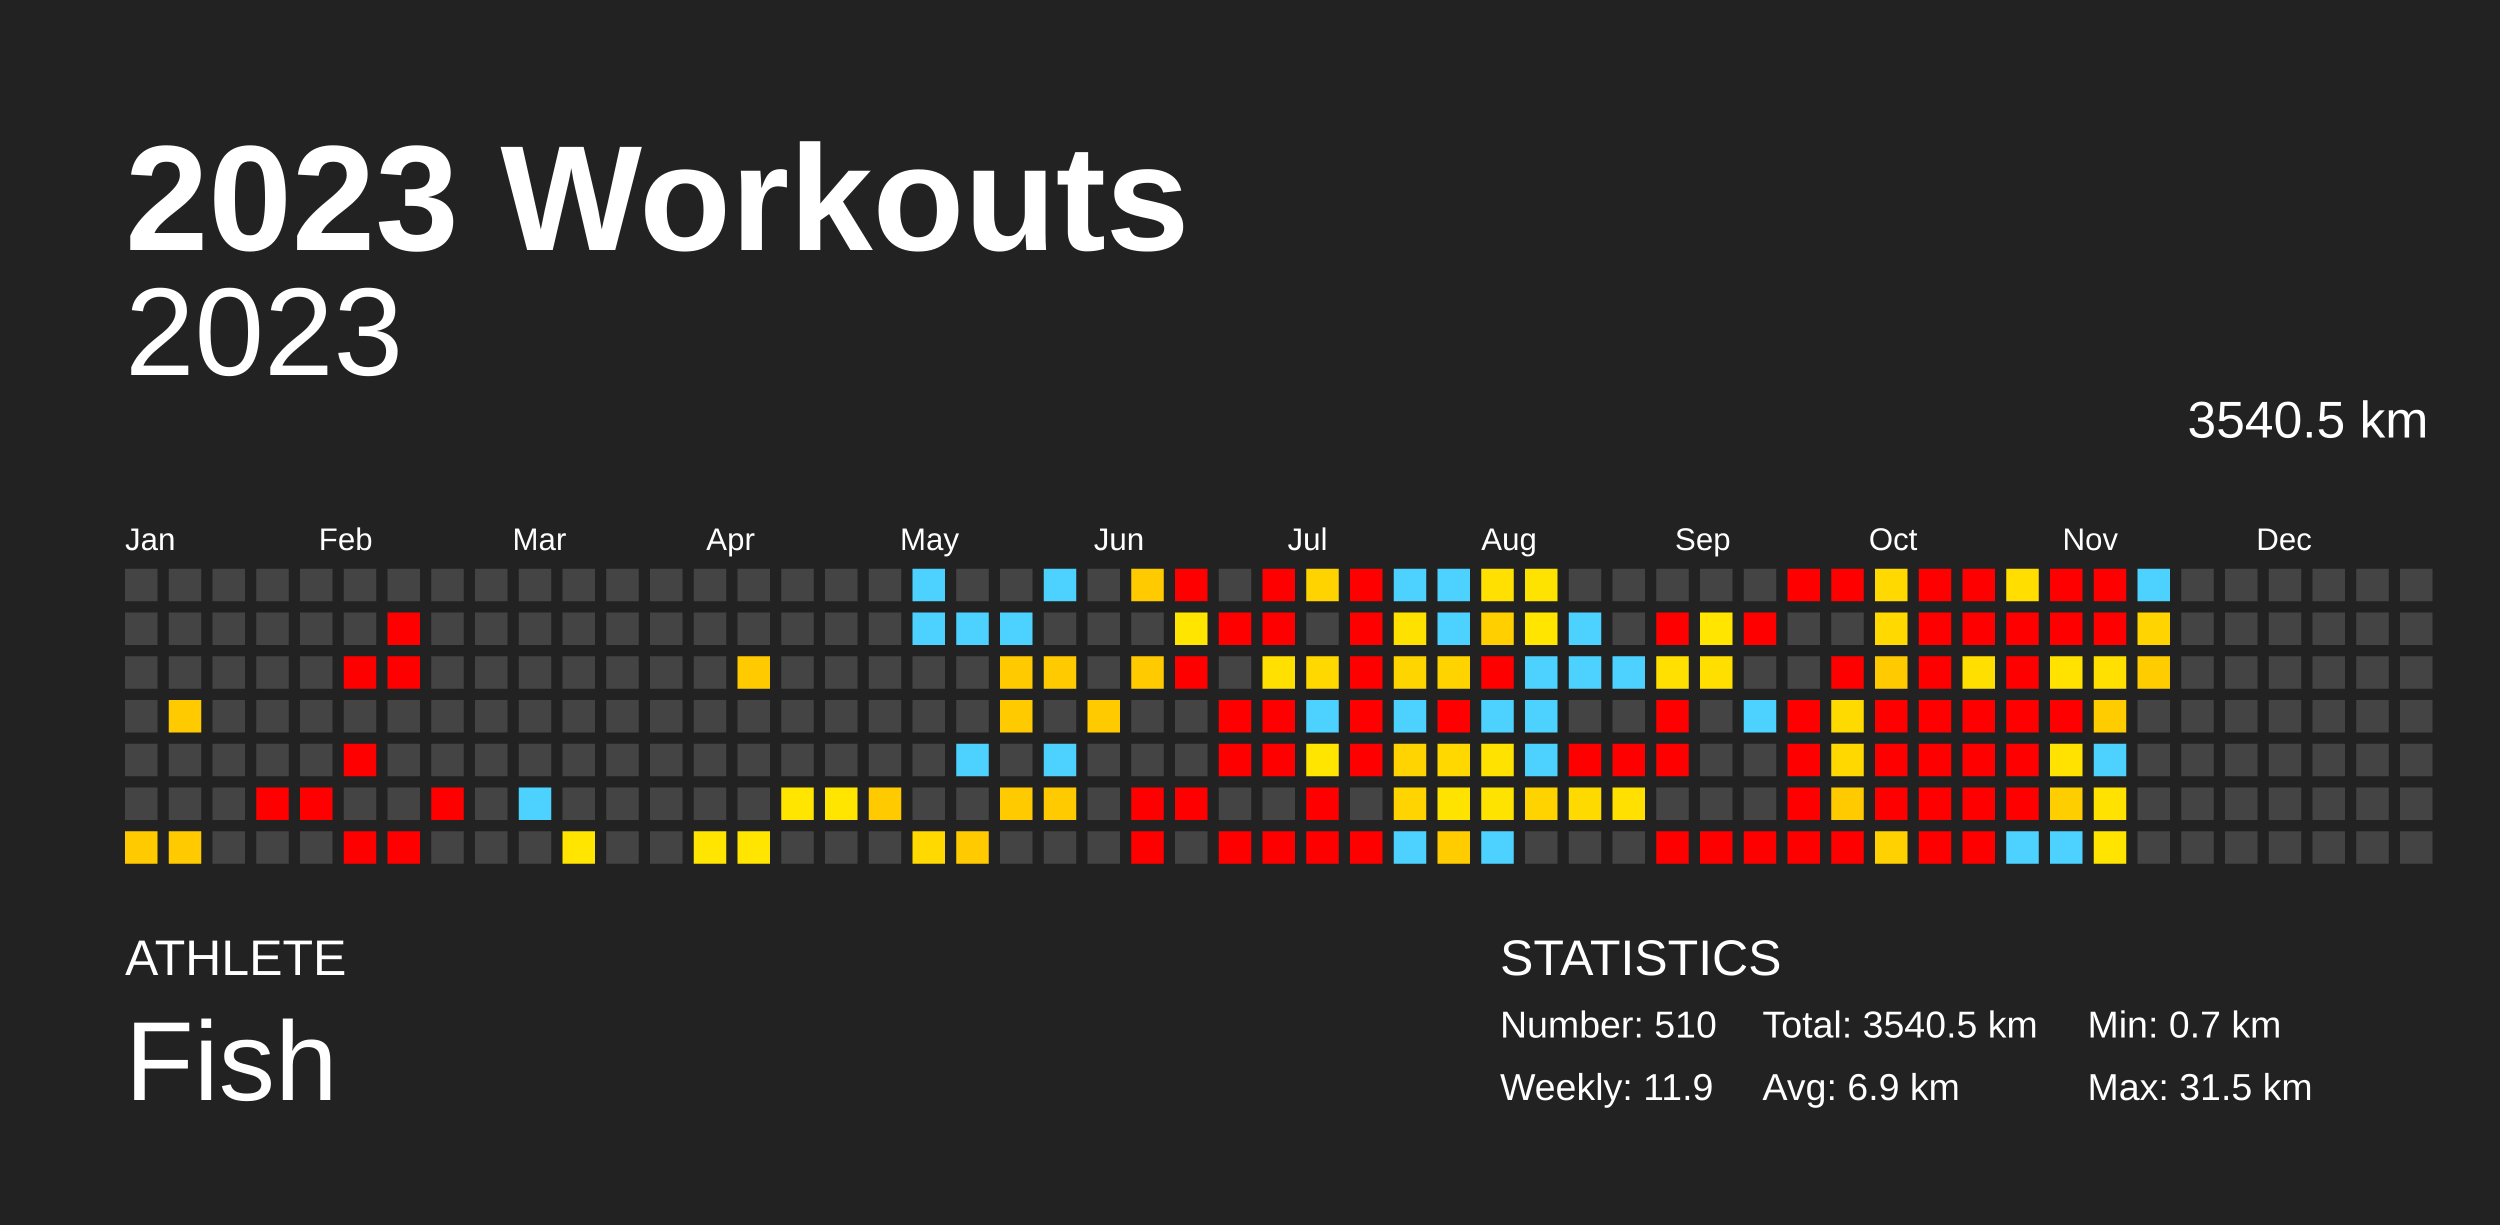
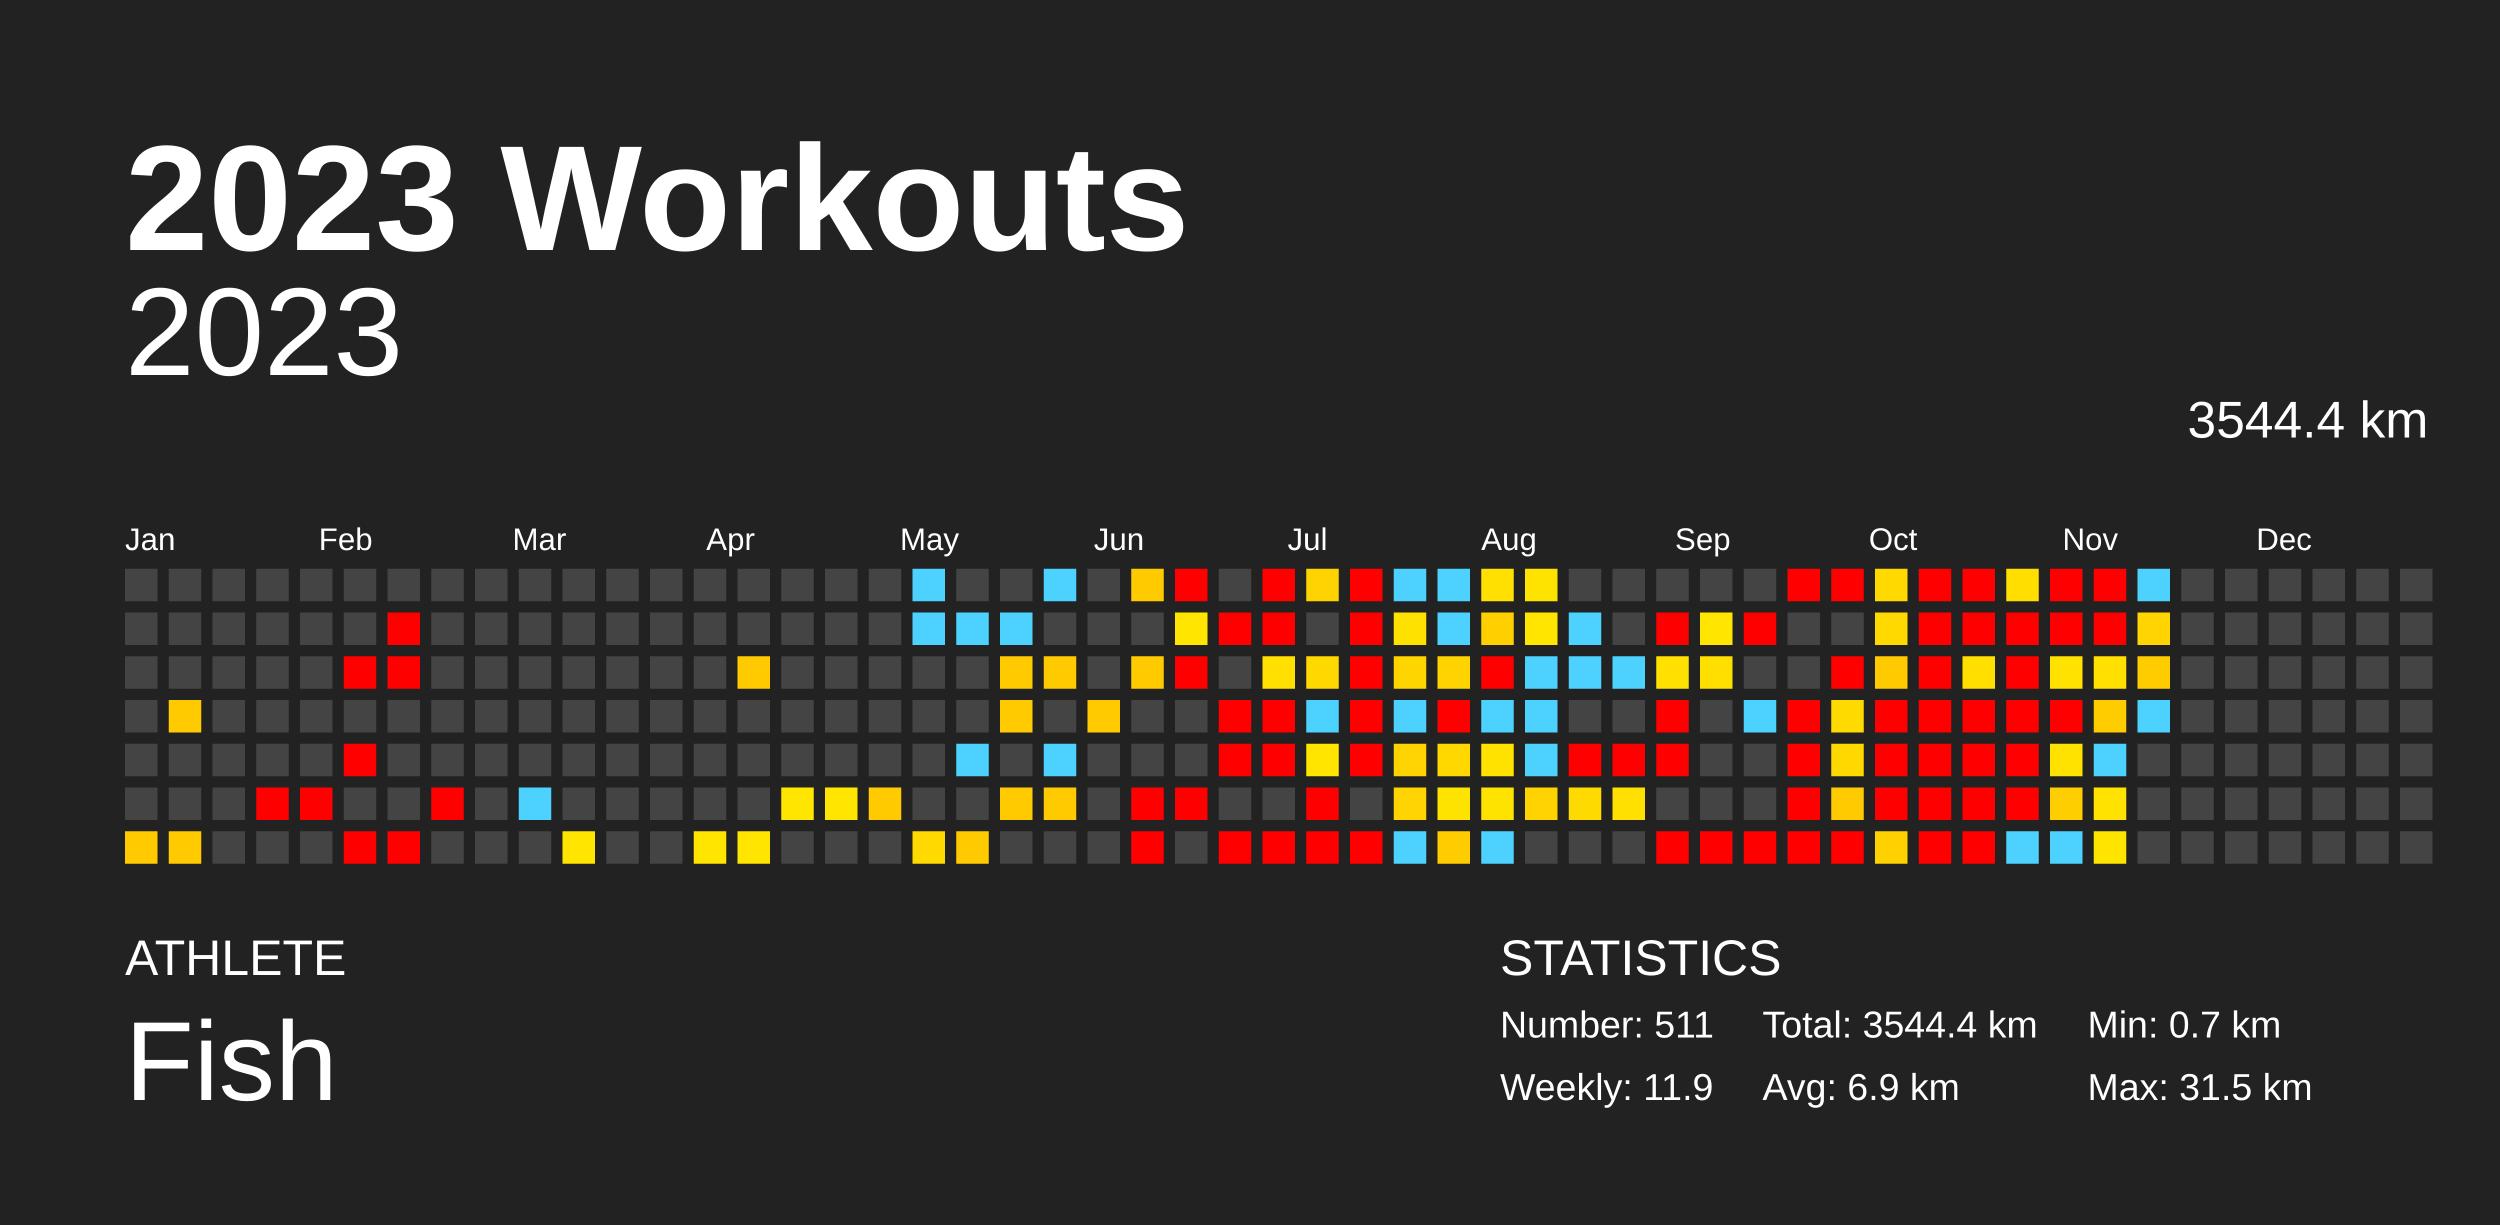
<svg xmlns="http://www.w3.org/2000/svg" baseProfile="full" height="98mm" version="1.1" viewBox="0,0,200,98" width="200mm">
  <defs />
  <rect fill="#222222" height="98" width="200" x="0" y="0" />
  <text fill="#FFFFFF" style="font-size:12px; font-family:Arial; font-weight:bold;" x="10" y="20">2023 Workouts</text>
  <text fill="#FFFFFF" style="font-size:4px; font-family:Arial" x="10" y="78">ATHLETE</text>
  <text fill="#FFFFFF" style="font-size:9px; font-family:Arial" x="10" y="88">Fish</text>
  <text fill="#FFFFFF" style="font-size:4px; font-family:Arial" x="120" y="78">STATISTICS</text>
-   <text fill="#FFFFFF" style="font-size:3px; font-family:Arial" x="120" y="83">Number: 510</text>
+   <text fill="#FFFFFF" style="font-size:3px; font-family:Arial" x="120" y="83">Number: 511</text>
  <text fill="#FFFFFF" style="font-size:3px; font-family:Arial" x="120" y="88">Weekly: 11.9</text>
-   <text fill="#FFFFFF" style="font-size:3px; font-family:Arial" x="141" y="83">Total: 3540.5 km</text>
+   <text fill="#FFFFFF" style="font-size:3px; font-family:Arial" x="141" y="83">Total: 3544.4 km</text>
  <text fill="#FFFFFF" style="font-size:3px; font-family:Arial" x="141" y="88">Avg: 6.9 km</text>
  <text fill="#FFFFFF" style="font-size:3px; font-family:Arial" x="167" y="83">Min: 0.7 km</text>
  <text fill="#FFFFFF" style="font-size:3px; font-family:Arial" x="167" y="88">Max: 31.5 km</text>
  <text alignment-baseline="hanging" fill="#FFFFFF" style="font-size:10.0px; font-family:Arial;" x="10" y="30">2023</text>
-   <text alignment-baseline="hanging" fill="#FFFFFF" style="font-size:4.125px; font-family:Arial;" x="175" y="35">3540.5 km</text>
+   <text alignment-baseline="hanging" fill="#FFFFFF" style="font-size:4.125px; font-family:Arial;" x="175" y="35">3544.4 km</text>
  <text fill="#FFFFFF" style="font-size:2.5px; font-family:Arial" x="10.0" y="44">Jan</text>
  <text fill="#FFFFFF" style="font-size:2.5px; font-family:Arial" x="25.5" y="44">Feb</text>
  <text fill="#FFFFFF" style="font-size:2.5px; font-family:Arial" x="41.0" y="44">Mar</text>
  <text fill="#FFFFFF" style="font-size:2.5px; font-family:Arial" x="56.5" y="44">Apr</text>
  <text fill="#FFFFFF" style="font-size:2.5px; font-family:Arial" x="72.0" y="44">May</text>
  <text fill="#FFFFFF" style="font-size:2.5px; font-family:Arial" x="87.5" y="44">Jun</text>
  <text fill="#FFFFFF" style="font-size:2.5px; font-family:Arial" x="103.0" y="44">Jul</text>
  <text fill="#FFFFFF" style="font-size:2.5px; font-family:Arial" x="118.5" y="44">Aug</text>
  <text fill="#FFFFFF" style="font-size:2.5px; font-family:Arial" x="134.0" y="44">Sep</text>
  <text fill="#FFFFFF" style="font-size:2.5px; font-family:Arial" x="149.5" y="44">Oct</text>
  <text fill="#FFFFFF" style="font-size:2.5px; font-family:Arial" x="165.0" y="44">Nov</text>
  <text fill="#FFFFFF" style="font-size:2.5px; font-family:Arial" x="180.5" y="44">Dec</text>
  <rect fill="#444444" height="2.6" width="2.6" x="10.0" y="45.5" />
  <rect fill="#444444" height="2.6" width="2.6" x="10.0" y="49.0" />
  <rect fill="#444444" height="2.6" width="2.6" x="10.0" y="52.5" />
  <rect fill="#444444" height="2.6" width="2.6" x="10.0" y="56.0" />
  <rect fill="#444444" height="2.6" width="2.6" x="10.0" y="59.5" />
  <rect fill="#444444" height="2.6" width="2.6" x="10.0" y="63.0" />
  <rect fill="#ffca00" height="2.6" width="2.6" x="10.0" y="66.5" />
  <rect fill="#444444" height="2.6" width="2.6" x="13.5" y="45.5" />
  <rect fill="#444444" height="2.6" width="2.6" x="13.5" y="49.0" />
  <rect fill="#444444" height="2.6" width="2.6" x="13.5" y="52.5" />
  <rect fill="#ffca00" height="2.6" width="2.6" x="13.5" y="56.0" />
  <rect fill="#444444" height="2.6" width="2.6" x="13.5" y="59.5" />
  <rect fill="#444444" height="2.6" width="2.6" x="13.5" y="63.0" />
  <rect fill="#ffca00" height="2.6" width="2.6" x="13.5" y="66.5" />
  <rect fill="#444444" height="2.6" width="2.6" x="17.0" y="45.5" />
  <rect fill="#444444" height="2.6" width="2.6" x="17.0" y="49.0" />
  <rect fill="#444444" height="2.6" width="2.6" x="17.0" y="52.5" />
  <rect fill="#444444" height="2.6" width="2.6" x="17.0" y="56.0" />
  <rect fill="#444444" height="2.6" width="2.6" x="17.0" y="59.5" />
  <rect fill="#444444" height="2.6" width="2.6" x="17.0" y="63.0" />
  <rect fill="#444444" height="2.6" width="2.6" x="17.0" y="66.5" />
  <rect fill="#444444" height="2.6" width="2.6" x="20.5" y="45.5" />
  <rect fill="#444444" height="2.6" width="2.6" x="20.5" y="49.0" />
  <rect fill="#444444" height="2.6" width="2.6" x="20.5" y="52.5" />
  <rect fill="#444444" height="2.6" width="2.6" x="20.5" y="56.0" />
  <rect fill="#444444" height="2.6" width="2.6" x="20.5" y="59.5" />
  <rect fill="red" height="2.6" width="2.6" x="20.5" y="63.0" />
  <rect fill="#444444" height="2.6" width="2.6" x="20.5" y="66.5" />
  <rect fill="#444444" height="2.6" width="2.6" x="24.0" y="45.5" />
  <rect fill="#444444" height="2.6" width="2.6" x="24.0" y="49.0" />
  <rect fill="#444444" height="2.6" width="2.6" x="24.0" y="52.5" />
  <rect fill="#444444" height="2.6" width="2.6" x="24.0" y="56.0" />
  <rect fill="#444444" height="2.6" width="2.6" x="24.0" y="59.5" />
  <rect fill="red" height="2.6" width="2.6" x="24.0" y="63.0" />
  <rect fill="#444444" height="2.6" width="2.6" x="24.0" y="66.5" />
  <rect fill="#444444" height="2.6" width="2.6" x="27.5" y="45.5" />
  <rect fill="#444444" height="2.6" width="2.6" x="27.5" y="49.0" />
  <rect fill="red" height="2.6" width="2.6" x="27.5" y="52.5" />
  <rect fill="#444444" height="2.6" width="2.6" x="27.5" y="56.0" />
  <rect fill="red" height="2.6" width="2.6" x="27.5" y="59.5" />
  <rect fill="#444444" height="2.6" width="2.6" x="27.5" y="63.0" />
  <rect fill="red" height="2.6" width="2.6" x="27.5" y="66.5" />
  <rect fill="#444444" height="2.6" width="2.6" x="31.0" y="45.5" />
  <rect fill="red" height="2.6" width="2.6" x="31.0" y="49.0" />
  <rect fill="red" height="2.6" width="2.6" x="31.0" y="52.5" />
  <rect fill="#444444" height="2.6" width="2.6" x="31.0" y="56.0" />
  <rect fill="#444444" height="2.6" width="2.6" x="31.0" y="59.5" />
  <rect fill="#444444" height="2.6" width="2.6" x="31.0" y="63.0" />
  <rect fill="red" height="2.6" width="2.6" x="31.0" y="66.5" />
  <rect fill="#444444" height="2.6" width="2.6" x="34.5" y="45.5" />
  <rect fill="#444444" height="2.6" width="2.6" x="34.5" y="49.0" />
  <rect fill="#444444" height="2.6" width="2.6" x="34.5" y="52.5" />
  <rect fill="#444444" height="2.6" width="2.6" x="34.5" y="56.0" />
  <rect fill="#444444" height="2.6" width="2.6" x="34.5" y="59.5" />
  <rect fill="red" height="2.6" width="2.6" x="34.5" y="63.0" />
  <rect fill="#444444" height="2.6" width="2.6" x="34.5" y="66.5" />
  <rect fill="#444444" height="2.6" width="2.6" x="38.0" y="45.5" />
  <rect fill="#444444" height="2.6" width="2.6" x="38.0" y="49.0" />
  <rect fill="#444444" height="2.6" width="2.6" x="38.0" y="52.5" />
  <rect fill="#444444" height="2.6" width="2.6" x="38.0" y="56.0" />
  <rect fill="#444444" height="2.6" width="2.6" x="38.0" y="59.5" />
  <rect fill="#444444" height="2.6" width="2.6" x="38.0" y="63.0" />
  <rect fill="#444444" height="2.6" width="2.6" x="38.0" y="66.5" />
  <rect fill="#444444" height="2.6" width="2.6" x="41.5" y="45.5" />
  <rect fill="#444444" height="2.6" width="2.6" x="41.5" y="49.0" />
  <rect fill="#444444" height="2.6" width="2.6" x="41.5" y="52.5" />
  <rect fill="#444444" height="2.6" width="2.6" x="41.5" y="56.0" />
  <rect fill="#444444" height="2.6" width="2.6" x="41.5" y="59.5" />
  <rect fill="#4dd2ff" height="2.6" width="2.6" x="41.5" y="63.0" />
  <rect fill="#444444" height="2.6" width="2.6" x="41.5" y="66.5" />
  <rect fill="#444444" height="2.6" width="2.6" x="45.0" y="45.5" />
  <rect fill="#444444" height="2.6" width="2.6" x="45.0" y="49.0" />
  <rect fill="#444444" height="2.6" width="2.6" x="45.0" y="52.5" />
  <rect fill="#444444" height="2.6" width="2.6" x="45.0" y="56.0" />
  <rect fill="#444444" height="2.6" width="2.6" x="45.0" y="59.5" />
  <rect fill="#444444" height="2.6" width="2.6" x="45.0" y="63.0" />
  <rect fill="#ffe500" height="2.6" width="2.6" x="45.0" y="66.5" />
  <rect fill="#444444" height="2.6" width="2.6" x="48.5" y="45.5" />
  <rect fill="#444444" height="2.6" width="2.6" x="48.5" y="49.0" />
  <rect fill="#444444" height="2.6" width="2.6" x="48.5" y="52.5" />
  <rect fill="#444444" height="2.6" width="2.6" x="48.5" y="56.0" />
  <rect fill="#444444" height="2.6" width="2.6" x="48.5" y="59.5" />
  <rect fill="#444444" height="2.6" width="2.6" x="48.5" y="63.0" />
  <rect fill="#444444" height="2.6" width="2.6" x="48.5" y="66.5" />
  <rect fill="#444444" height="2.6" width="2.6" x="52.0" y="45.5" />
  <rect fill="#444444" height="2.6" width="2.6" x="52.0" y="49.0" />
  <rect fill="#444444" height="2.6" width="2.6" x="52.0" y="52.5" />
  <rect fill="#444444" height="2.6" width="2.6" x="52.0" y="56.0" />
  <rect fill="#444444" height="2.6" width="2.6" x="52.0" y="59.5" />
  <rect fill="#444444" height="2.6" width="2.6" x="52.0" y="63.0" />
  <rect fill="#444444" height="2.6" width="2.6" x="52.0" y="66.5" />
  <rect fill="#444444" height="2.6" width="2.6" x="55.5" y="45.5" />
  <rect fill="#444444" height="2.6" width="2.6" x="55.5" y="49.0" />
  <rect fill="#444444" height="2.6" width="2.6" x="55.5" y="52.5" />
  <rect fill="#444444" height="2.6" width="2.6" x="55.5" y="56.0" />
  <rect fill="#444444" height="2.6" width="2.6" x="55.5" y="59.5" />
  <rect fill="#444444" height="2.6" width="2.6" x="55.5" y="63.0" />
  <rect fill="#ffe500" height="2.6" width="2.6" x="55.5" y="66.5" />
  <rect fill="#444444" height="2.6" width="2.6" x="59.0" y="45.5" />
  <rect fill="#444444" height="2.6" width="2.6" x="59.0" y="49.0" />
  <rect fill="#ffca00" height="2.6" width="2.6" x="59.0" y="52.5" />
  <rect fill="#444444" height="2.6" width="2.6" x="59.0" y="56.0" />
  <rect fill="#444444" height="2.6" width="2.6" x="59.0" y="59.5" />
  <rect fill="#444444" height="2.6" width="2.6" x="59.0" y="63.0" />
  <rect fill="#ffe500" height="2.6" width="2.6" x="59.0" y="66.5" />
  <rect fill="#444444" height="2.6" width="2.6" x="62.5" y="45.5" />
  <rect fill="#444444" height="2.6" width="2.6" x="62.5" y="49.0" />
  <rect fill="#444444" height="2.6" width="2.6" x="62.5" y="52.5" />
  <rect fill="#444444" height="2.6" width="2.6" x="62.5" y="56.0" />
  <rect fill="#444444" height="2.6" width="2.6" x="62.5" y="59.5" />
  <rect fill="#ffe500" height="2.6" width="2.6" x="62.5" y="63.0" />
  <rect fill="#444444" height="2.6" width="2.6" x="62.5" y="66.5" />
  <rect fill="#444444" height="2.6" width="2.6" x="66.0" y="45.5" />
  <rect fill="#444444" height="2.6" width="2.6" x="66.0" y="49.0" />
  <rect fill="#444444" height="2.6" width="2.6" x="66.0" y="52.5" />
  <rect fill="#444444" height="2.6" width="2.6" x="66.0" y="56.0" />
  <rect fill="#444444" height="2.6" width="2.6" x="66.0" y="59.5" />
  <rect fill="#ffe500" height="2.6" width="2.6" x="66.0" y="63.0" />
  <rect fill="#444444" height="2.6" width="2.6" x="66.0" y="66.5" />
  <rect fill="#444444" height="2.6" width="2.6" x="69.5" y="45.5" />
  <rect fill="#444444" height="2.6" width="2.6" x="69.5" y="49.0" />
  <rect fill="#444444" height="2.6" width="2.6" x="69.5" y="52.5" />
  <rect fill="#444444" height="2.6" width="2.6" x="69.5" y="56.0" />
  <rect fill="#444444" height="2.6" width="2.6" x="69.5" y="59.5" />
  <rect fill="#ffca00" height="2.6" width="2.6" x="69.5" y="63.0" />
  <rect fill="#444444" height="2.6" width="2.6" x="69.5" y="66.5" />
  <rect fill="#4dd2ff" height="2.6" width="2.6" x="73.0" y="45.5" />
  <rect fill="#4dd2ff" height="2.6" width="2.6" x="73.0" y="49.0" />
  <rect fill="#444444" height="2.6" width="2.6" x="73.0" y="52.5" />
  <rect fill="#444444" height="2.6" width="2.6" x="73.0" y="56.0" />
  <rect fill="#444444" height="2.6" width="2.6" x="73.0" y="59.5" />
  <rect fill="#444444" height="2.6" width="2.6" x="73.0" y="63.0" />
  <rect fill="#ffd900" height="2.6" width="2.6" x="73.0" y="66.5" />
  <rect fill="#444444" height="2.6" width="2.6" x="76.5" y="45.5" />
  <rect fill="#4dd2ff" height="2.6" width="2.6" x="76.5" y="49.0" />
  <rect fill="#444444" height="2.6" width="2.6" x="76.5" y="52.5" />
  <rect fill="#444444" height="2.6" width="2.6" x="76.5" y="56.0" />
  <rect fill="#4dd2ff" height="2.6" width="2.6" x="76.5" y="59.5" />
  <rect fill="#444444" height="2.6" width="2.6" x="76.5" y="63.0" />
  <rect fill="#ffca00" height="2.6" width="2.6" x="76.5" y="66.5" />
  <rect fill="#444444" height="2.6" width="2.6" x="80.0" y="45.5" />
  <rect fill="#4dd2ff" height="2.6" width="2.6" x="80.0" y="49.0" />
  <rect fill="#ffca00" height="2.6" width="2.6" x="80.0" y="52.5" />
  <rect fill="#ffca00" height="2.6" width="2.6" x="80.0" y="56.0" />
  <rect fill="#444444" height="2.6" width="2.6" x="80.0" y="59.5" />
  <rect fill="#ffca00" height="2.6" width="2.6" x="80.0" y="63.0" />
  <rect fill="#444444" height="2.6" width="2.6" x="80.0" y="66.5" />
  <rect fill="#4dd2ff" height="2.6" width="2.6" x="83.5" y="45.5" />
  <rect fill="#444444" height="2.6" width="2.6" x="83.5" y="49.0" />
  <rect fill="#ffca00" height="2.6" width="2.6" x="83.5" y="52.5" />
  <rect fill="#444444" height="2.6" width="2.6" x="83.5" y="56.0" />
  <rect fill="#4dd2ff" height="2.6" width="2.6" x="83.5" y="59.5" />
  <rect fill="#ffca00" height="2.6" width="2.6" x="83.5" y="63.0" />
  <rect fill="#444444" height="2.6" width="2.6" x="83.5" y="66.5" />
  <rect fill="#444444" height="2.6" width="2.6" x="87.0" y="45.5" />
  <rect fill="#444444" height="2.6" width="2.6" x="87.0" y="49.0" />
  <rect fill="#444444" height="2.6" width="2.6" x="87.0" y="52.5" />
  <rect fill="#ffca00" height="2.6" width="2.6" x="87.0" y="56.0" />
  <rect fill="#444444" height="2.6" width="2.6" x="87.0" y="59.5" />
  <rect fill="#444444" height="2.6" width="2.6" x="87.0" y="63.0" />
  <rect fill="#444444" height="2.6" width="2.6" x="87.0" y="66.5" />
  <rect fill="#ffca00" height="2.6" width="2.6" x="90.5" y="45.5" />
  <rect fill="#444444" height="2.6" width="2.6" x="90.5" y="49.0" />
  <rect fill="#ffca00" height="2.6" width="2.6" x="90.5" y="52.5" />
  <rect fill="#444444" height="2.6" width="2.6" x="90.5" y="56.0" />
  <rect fill="#444444" height="2.6" width="2.6" x="90.5" y="59.5" />
  <rect fill="red" height="2.6" width="2.6" x="90.5" y="63.0" />
  <rect fill="red" height="2.6" width="2.6" x="90.5" y="66.5" />
  <rect fill="red" height="2.6" width="2.6" x="94.0" y="45.5" />
  <rect fill="#ffe500" height="2.6" width="2.6" x="94.0" y="49.0" />
  <rect fill="red" height="2.6" width="2.6" x="94.0" y="52.5" />
  <rect fill="#444444" height="2.6" width="2.6" x="94.0" y="56.0" />
  <rect fill="#444444" height="2.6" width="2.6" x="94.0" y="59.5" />
  <rect fill="red" height="2.6" width="2.6" x="94.0" y="63.0" />
  <rect fill="#444444" height="2.6" width="2.6" x="94.0" y="66.5" />
  <rect fill="#444444" height="2.6" width="2.6" x="97.5" y="45.5" />
  <rect fill="red" height="2.6" width="2.6" x="97.5" y="49.0" />
  <rect fill="#444444" height="2.6" width="2.6" x="97.5" y="52.5" />
  <rect fill="red" height="2.6" width="2.6" x="97.5" y="56.0" />
  <rect fill="red" height="2.6" width="2.6" x="97.5" y="59.5" />
  <rect fill="#444444" height="2.6" width="2.6" x="97.5" y="63.0" />
  <rect fill="red" height="2.6" width="2.6" x="97.5" y="66.5" />
  <rect fill="red" height="2.6" width="2.6" x="101.0" y="45.5" />
  <rect fill="red" height="2.6" width="2.6" x="101.0" y="49.0" />
  <rect fill="#ffe000" height="2.6" width="2.6" x="101.0" y="52.5" />
  <rect fill="red" height="2.6" width="2.6" x="101.0" y="56.0" />
  <rect fill="red" height="2.6" width="2.6" x="101.0" y="59.5" />
  <rect fill="#444444" height="2.6" width="2.6" x="101.0" y="63.0" />
  <rect fill="red" height="2.6" width="2.6" x="101.0" y="66.5" />
  <rect fill="#ffd300" height="2.6" width="2.6" x="104.5" y="45.5" />
  <rect fill="#444444" height="2.6" width="2.6" x="104.5" y="49.0" />
  <rect fill="#ffd800" height="2.6" width="2.6" x="104.5" y="52.5" />
  <rect fill="#4dd2ff" height="2.6" width="2.6" x="104.5" y="56.0" />
  <rect fill="#ffe500" height="2.6" width="2.6" x="104.5" y="59.5" />
  <rect fill="red" height="2.6" width="2.6" x="104.5" y="63.0" />
  <rect fill="red" height="2.6" width="2.6" x="104.5" y="66.5" />
  <rect fill="red" height="2.6" width="2.6" x="108.0" y="45.5" />
  <rect fill="red" height="2.6" width="2.6" x="108.0" y="49.0" />
  <rect fill="red" height="2.6" width="2.6" x="108.0" y="52.5" />
  <rect fill="red" height="2.6" width="2.6" x="108.0" y="56.0" />
  <rect fill="red" height="2.6" width="2.6" x="108.0" y="59.5" />
  <rect fill="#444444" height="2.6" width="2.6" x="108.0" y="63.0" />
  <rect fill="red" height="2.6" width="2.6" x="108.0" y="66.5" />
  <rect fill="#4dd2ff" height="2.6" width="2.6" x="111.5" y="45.5" />
  <rect fill="#ffe100" height="2.6" width="2.6" x="111.5" y="49.0" />
  <rect fill="#ffd500" height="2.6" width="2.6" x="111.5" y="52.5" />
  <rect fill="#4dd2ff" height="2.6" width="2.6" x="111.5" y="56.0" />
  <rect fill="#ffd400" height="2.6" width="2.6" x="111.5" y="59.5" />
  <rect fill="#ffd400" height="2.6" width="2.6" x="111.5" y="63.0" />
  <rect fill="#4dd2ff" height="2.6" width="2.6" x="111.5" y="66.5" />
  <rect fill="#4dd2ff" height="2.6" width="2.6" x="115.0" y="45.5" />
  <rect fill="#4dd2ff" height="2.6" width="2.6" x="115.0" y="49.0" />
  <rect fill="#ffd300" height="2.6" width="2.6" x="115.0" y="52.5" />
  <rect fill="red" height="2.6" width="2.6" x="115.0" y="56.0" />
  <rect fill="#ffd800" height="2.6" width="2.6" x="115.0" y="59.5" />
  <rect fill="#ffe300" height="2.6" width="2.6" x="115.0" y="63.0" />
  <rect fill="#ffcc00" height="2.6" width="2.6" x="115.0" y="66.5" />
  <rect fill="#ffe000" height="2.6" width="2.6" x="118.5" y="45.5" />
  <rect fill="#ffcf00" height="2.6" width="2.6" x="118.5" y="49.0" />
  <rect fill="red" height="2.6" width="2.6" x="118.5" y="52.5" />
  <rect fill="#4dd2ff" height="2.6" width="2.6" x="118.5" y="56.0" />
  <rect fill="#ffe200" height="2.6" width="2.6" x="118.5" y="59.5" />
  <rect fill="#ffe300" height="2.6" width="2.6" x="118.5" y="63.0" />
  <rect fill="#4dd2ff" height="2.6" width="2.6" x="118.5" y="66.5" />
  <rect fill="#ffe300" height="2.6" width="2.6" x="122.0" y="45.5" />
  <rect fill="#ffe500" height="2.6" width="2.6" x="122.0" y="49.0" />
  <rect fill="#4dd2ff" height="2.6" width="2.6" x="122.0" y="52.5" />
  <rect fill="#4dd2ff" height="2.6" width="2.6" x="122.0" y="56.0" />
  <rect fill="#4dd2ff" height="2.6" width="2.6" x="122.0" y="59.5" />
  <rect fill="#ffd300" height="2.6" width="2.6" x="122.0" y="63.0" />
  <rect fill="#444444" height="2.6" width="2.6" x="122.0" y="66.5" />
  <rect fill="#444444" height="2.6" width="2.6" x="125.5" y="45.5" />
  <rect fill="#4dd2ff" height="2.6" width="2.6" x="125.5" y="49.0" />
  <rect fill="#4dd2ff" height="2.6" width="2.6" x="125.5" y="52.5" />
  <rect fill="#444444" height="2.6" width="2.6" x="125.5" y="56.0" />
  <rect fill="red" height="2.6" width="2.6" x="125.5" y="59.5" />
  <rect fill="#ffda00" height="2.6" width="2.6" x="125.5" y="63.0" />
  <rect fill="#444444" height="2.6" width="2.6" x="125.5" y="66.5" />
  <rect fill="#444444" height="2.6" width="2.6" x="129.0" y="45.5" />
  <rect fill="#444444" height="2.6" width="2.6" x="129.0" y="49.0" />
  <rect fill="#4dd2ff" height="2.6" width="2.6" x="129.0" y="52.5" />
  <rect fill="#444444" height="2.6" width="2.6" x="129.0" y="56.0" />
  <rect fill="red" height="2.6" width="2.6" x="129.0" y="59.5" />
  <rect fill="#ffe000" height="2.6" width="2.6" x="129.0" y="63.0" />
  <rect fill="#444444" height="2.6" width="2.6" x="129.0" y="66.5" />
  <rect fill="#444444" height="2.6" width="2.6" x="132.5" y="45.5" />
  <rect fill="red" height="2.6" width="2.6" x="132.5" y="49.0" />
  <rect fill="#ffe000" height="2.6" width="2.6" x="132.5" y="52.5" />
  <rect fill="red" height="2.6" width="2.6" x="132.5" y="56.0" />
  <rect fill="red" height="2.6" width="2.6" x="132.5" y="59.5" />
  <rect fill="#444444" height="2.6" width="2.6" x="132.5" y="63.0" />
  <rect fill="red" height="2.6" width="2.6" x="132.5" y="66.5" />
  <rect fill="#444444" height="2.6" width="2.6" x="136.0" y="45.5" />
  <rect fill="#ffe500" height="2.6" width="2.6" x="136.0" y="49.0" />
  <rect fill="#ffdf00" height="2.6" width="2.6" x="136.0" y="52.5" />
  <rect fill="#444444" height="2.6" width="2.6" x="136.0" y="56.0" />
  <rect fill="#444444" height="2.6" width="2.6" x="136.0" y="59.5" />
  <rect fill="#444444" height="2.6" width="2.6" x="136.0" y="63.0" />
  <rect fill="red" height="2.6" width="2.6" x="136.0" y="66.5" />
  <rect fill="#444444" height="2.6" width="2.6" x="139.5" y="45.5" />
  <rect fill="red" height="2.6" width="2.6" x="139.5" y="49.0" />
  <rect fill="#444444" height="2.6" width="2.6" x="139.5" y="52.5" />
  <rect fill="#4dd2ff" height="2.6" width="2.6" x="139.5" y="56.0" />
  <rect fill="#444444" height="2.6" width="2.6" x="139.5" y="59.5" />
  <rect fill="#444444" height="2.6" width="2.6" x="139.5" y="63.0" />
  <rect fill="red" height="2.6" width="2.6" x="139.5" y="66.5" />
  <rect fill="red" height="2.6" width="2.6" x="143.0" y="45.5" />
  <rect fill="#444444" height="2.6" width="2.6" x="143.0" y="49.0" />
  <rect fill="#444444" height="2.6" width="2.6" x="143.0" y="52.5" />
  <rect fill="red" height="2.6" width="2.6" x="143.0" y="56.0" />
  <rect fill="red" height="2.6" width="2.6" x="143.0" y="59.5" />
  <rect fill="red" height="2.6" width="2.6" x="143.0" y="63.0" />
  <rect fill="red" height="2.6" width="2.6" x="143.0" y="66.5" />
  <rect fill="red" height="2.6" width="2.6" x="146.5" y="45.5" />
  <rect fill="#444444" height="2.6" width="2.6" x="146.5" y="49.0" />
  <rect fill="red" height="2.6" width="2.6" x="146.5" y="52.5" />
  <rect fill="#ffda00" height="2.6" width="2.6" x="146.5" y="56.0" />
  <rect fill="#ffd800" height="2.6" width="2.6" x="146.5" y="59.5" />
  <rect fill="#ffcb00" height="2.6" width="2.6" x="146.5" y="63.0" />
  <rect fill="red" height="2.6" width="2.6" x="146.5" y="66.5" />
  <rect fill="#ffd900" height="2.6" width="2.6" x="150.0" y="45.5" />
  <rect fill="#ffd900" height="2.6" width="2.6" x="150.0" y="49.0" />
  <rect fill="#ffca00" height="2.6" width="2.6" x="150.0" y="52.5" />
  <rect fill="red" height="2.6" width="2.6" x="150.0" y="56.0" />
  <rect fill="red" height="2.6" width="2.6" x="150.0" y="59.5" />
  <rect fill="red" height="2.6" width="2.6" x="150.0" y="63.0" />
  <rect fill="#ffd100" height="2.6" width="2.6" x="150.0" y="66.5" />
  <rect fill="red" height="2.6" width="2.6" x="153.5" y="45.5" />
  <rect fill="red" height="2.6" width="2.6" x="153.5" y="49.0" />
  <rect fill="red" height="2.6" width="2.6" x="153.5" y="52.5" />
  <rect fill="red" height="2.6" width="2.6" x="153.5" y="56.0" />
  <rect fill="red" height="2.6" width="2.6" x="153.5" y="59.5" />
  <rect fill="red" height="2.6" width="2.6" x="153.5" y="63.0" />
  <rect fill="red" height="2.6" width="2.6" x="153.5" y="66.5" />
  <rect fill="red" height="2.6" width="2.6" x="157.0" y="45.5" />
  <rect fill="red" height="2.6" width="2.6" x="157.0" y="49.0" />
  <rect fill="#ffdf00" height="2.6" width="2.6" x="157.0" y="52.5" />
  <rect fill="red" height="2.6" width="2.6" x="157.0" y="56.0" />
  <rect fill="red" height="2.6" width="2.6" x="157.0" y="59.5" />
  <rect fill="red" height="2.6" width="2.6" x="157.0" y="63.0" />
  <rect fill="red" height="2.6" width="2.6" x="157.0" y="66.5" />
  <rect fill="#ffde00" height="2.6" width="2.6" x="160.5" y="45.5" />
  <rect fill="red" height="2.6" width="2.6" x="160.5" y="49.0" />
  <rect fill="red" height="2.6" width="2.6" x="160.5" y="52.5" />
  <rect fill="red" height="2.6" width="2.6" x="160.5" y="56.0" />
  <rect fill="red" height="2.6" width="2.6" x="160.5" y="59.5" />
  <rect fill="red" height="2.6" width="2.6" x="160.5" y="63.0" />
  <rect fill="#4dd2ff" height="2.6" width="2.6" x="160.5" y="66.5" />
  <rect fill="red" height="2.6" width="2.6" x="164.0" y="45.5" />
  <rect fill="red" height="2.6" width="2.6" x="164.0" y="49.0" />
  <rect fill="#ffe200" height="2.6" width="2.6" x="164.0" y="52.5" />
  <rect fill="red" height="2.6" width="2.6" x="164.0" y="56.0" />
  <rect fill="#ffe200" height="2.6" width="2.6" x="164.0" y="59.5" />
  <rect fill="#ffce00" height="2.6" width="2.6" x="164.0" y="63.0" />
  <rect fill="#4dd2ff" height="2.6" width="2.6" x="164.0" y="66.5" />
  <rect fill="red" height="2.6" width="2.6" x="167.5" y="45.5" />
  <rect fill="red" height="2.6" width="2.6" x="167.5" y="49.0" />
  <rect fill="#ffe000" height="2.6" width="2.6" x="167.5" y="52.5" />
  <rect fill="#ffcc00" height="2.6" width="2.6" x="167.5" y="56.0" />
  <rect fill="#4dd2ff" height="2.6" width="2.6" x="167.5" y="59.5" />
  <rect fill="#ffe200" height="2.6" width="2.6" x="167.5" y="63.0" />
  <rect fill="#ffe400" height="2.6" width="2.6" x="167.5" y="66.5" />
  <rect fill="#4dd2ff" height="2.6" width="2.6" x="171.0" y="45.5" />
  <rect fill="#ffd400" height="2.6" width="2.6" x="171.0" y="49.0" />
  <rect fill="#ffcc00" height="2.6" width="2.6" x="171.0" y="52.5" />
-   <rect fill="#444444" height="2.6" width="2.6" x="171.0" y="56.0" />
+   <rect fill="#4dd2ff" height="2.6" width="2.6" x="171.0" y="56.0" />
  <rect fill="#444444" height="2.6" width="2.6" x="171.0" y="59.5" />
  <rect fill="#444444" height="2.6" width="2.6" x="171.0" y="63.0" />
  <rect fill="#444444" height="2.6" width="2.6" x="171.0" y="66.5" />
  <rect fill="#444444" height="2.6" width="2.6" x="174.5" y="45.5" />
  <rect fill="#444444" height="2.6" width="2.6" x="174.5" y="49.0" />
  <rect fill="#444444" height="2.6" width="2.6" x="174.5" y="52.5" />
  <rect fill="#444444" height="2.6" width="2.6" x="174.5" y="56.0" />
  <rect fill="#444444" height="2.6" width="2.6" x="174.5" y="59.5" />
  <rect fill="#444444" height="2.6" width="2.6" x="174.5" y="63.0" />
  <rect fill="#444444" height="2.6" width="2.6" x="174.5" y="66.5" />
  <rect fill="#444444" height="2.6" width="2.6" x="178.0" y="45.5" />
  <rect fill="#444444" height="2.6" width="2.6" x="178.0" y="49.0" />
  <rect fill="#444444" height="2.6" width="2.6" x="178.0" y="52.5" />
  <rect fill="#444444" height="2.6" width="2.6" x="178.0" y="56.0" />
  <rect fill="#444444" height="2.6" width="2.6" x="178.0" y="59.5" />
  <rect fill="#444444" height="2.6" width="2.6" x="178.0" y="63.0" />
  <rect fill="#444444" height="2.6" width="2.6" x="178.0" y="66.5" />
  <rect fill="#444444" height="2.6" width="2.6" x="181.5" y="45.5" />
  <rect fill="#444444" height="2.6" width="2.6" x="181.5" y="49.0" />
  <rect fill="#444444" height="2.6" width="2.6" x="181.5" y="52.5" />
  <rect fill="#444444" height="2.6" width="2.6" x="181.5" y="56.0" />
  <rect fill="#444444" height="2.6" width="2.6" x="181.5" y="59.5" />
  <rect fill="#444444" height="2.6" width="2.6" x="181.5" y="63.0" />
  <rect fill="#444444" height="2.6" width="2.6" x="181.5" y="66.5" />
  <rect fill="#444444" height="2.6" width="2.6" x="185.0" y="45.5" />
  <rect fill="#444444" height="2.6" width="2.6" x="185.0" y="49.0" />
  <rect fill="#444444" height="2.6" width="2.6" x="185.0" y="52.5" />
  <rect fill="#444444" height="2.6" width="2.6" x="185.0" y="56.0" />
  <rect fill="#444444" height="2.6" width="2.6" x="185.0" y="59.5" />
  <rect fill="#444444" height="2.6" width="2.6" x="185.0" y="63.0" />
  <rect fill="#444444" height="2.6" width="2.6" x="185.0" y="66.5" />
  <rect fill="#444444" height="2.6" width="2.6" x="188.5" y="45.5" />
  <rect fill="#444444" height="2.6" width="2.6" x="188.5" y="49.0" />
  <rect fill="#444444" height="2.6" width="2.6" x="188.5" y="52.5" />
  <rect fill="#444444" height="2.6" width="2.6" x="188.5" y="56.0" />
  <rect fill="#444444" height="2.6" width="2.6" x="188.5" y="59.5" />
  <rect fill="#444444" height="2.6" width="2.6" x="188.5" y="63.0" />
  <rect fill="#444444" height="2.6" width="2.6" x="188.5" y="66.5" />
  <rect fill="#444444" height="2.6" width="2.6" x="192.0" y="45.5" />
  <rect fill="#444444" height="2.6" width="2.6" x="192.0" y="49.0" />
  <rect fill="#444444" height="2.6" width="2.6" x="192.0" y="52.5" />
  <rect fill="#444444" height="2.6" width="2.6" x="192.0" y="56.0" />
  <rect fill="#444444" height="2.6" width="2.6" x="192.0" y="59.5" />
  <rect fill="#444444" height="2.6" width="2.6" x="192.0" y="63.0" />
  <rect fill="#444444" height="2.6" width="2.6" x="192.0" y="66.5" />
</svg>
